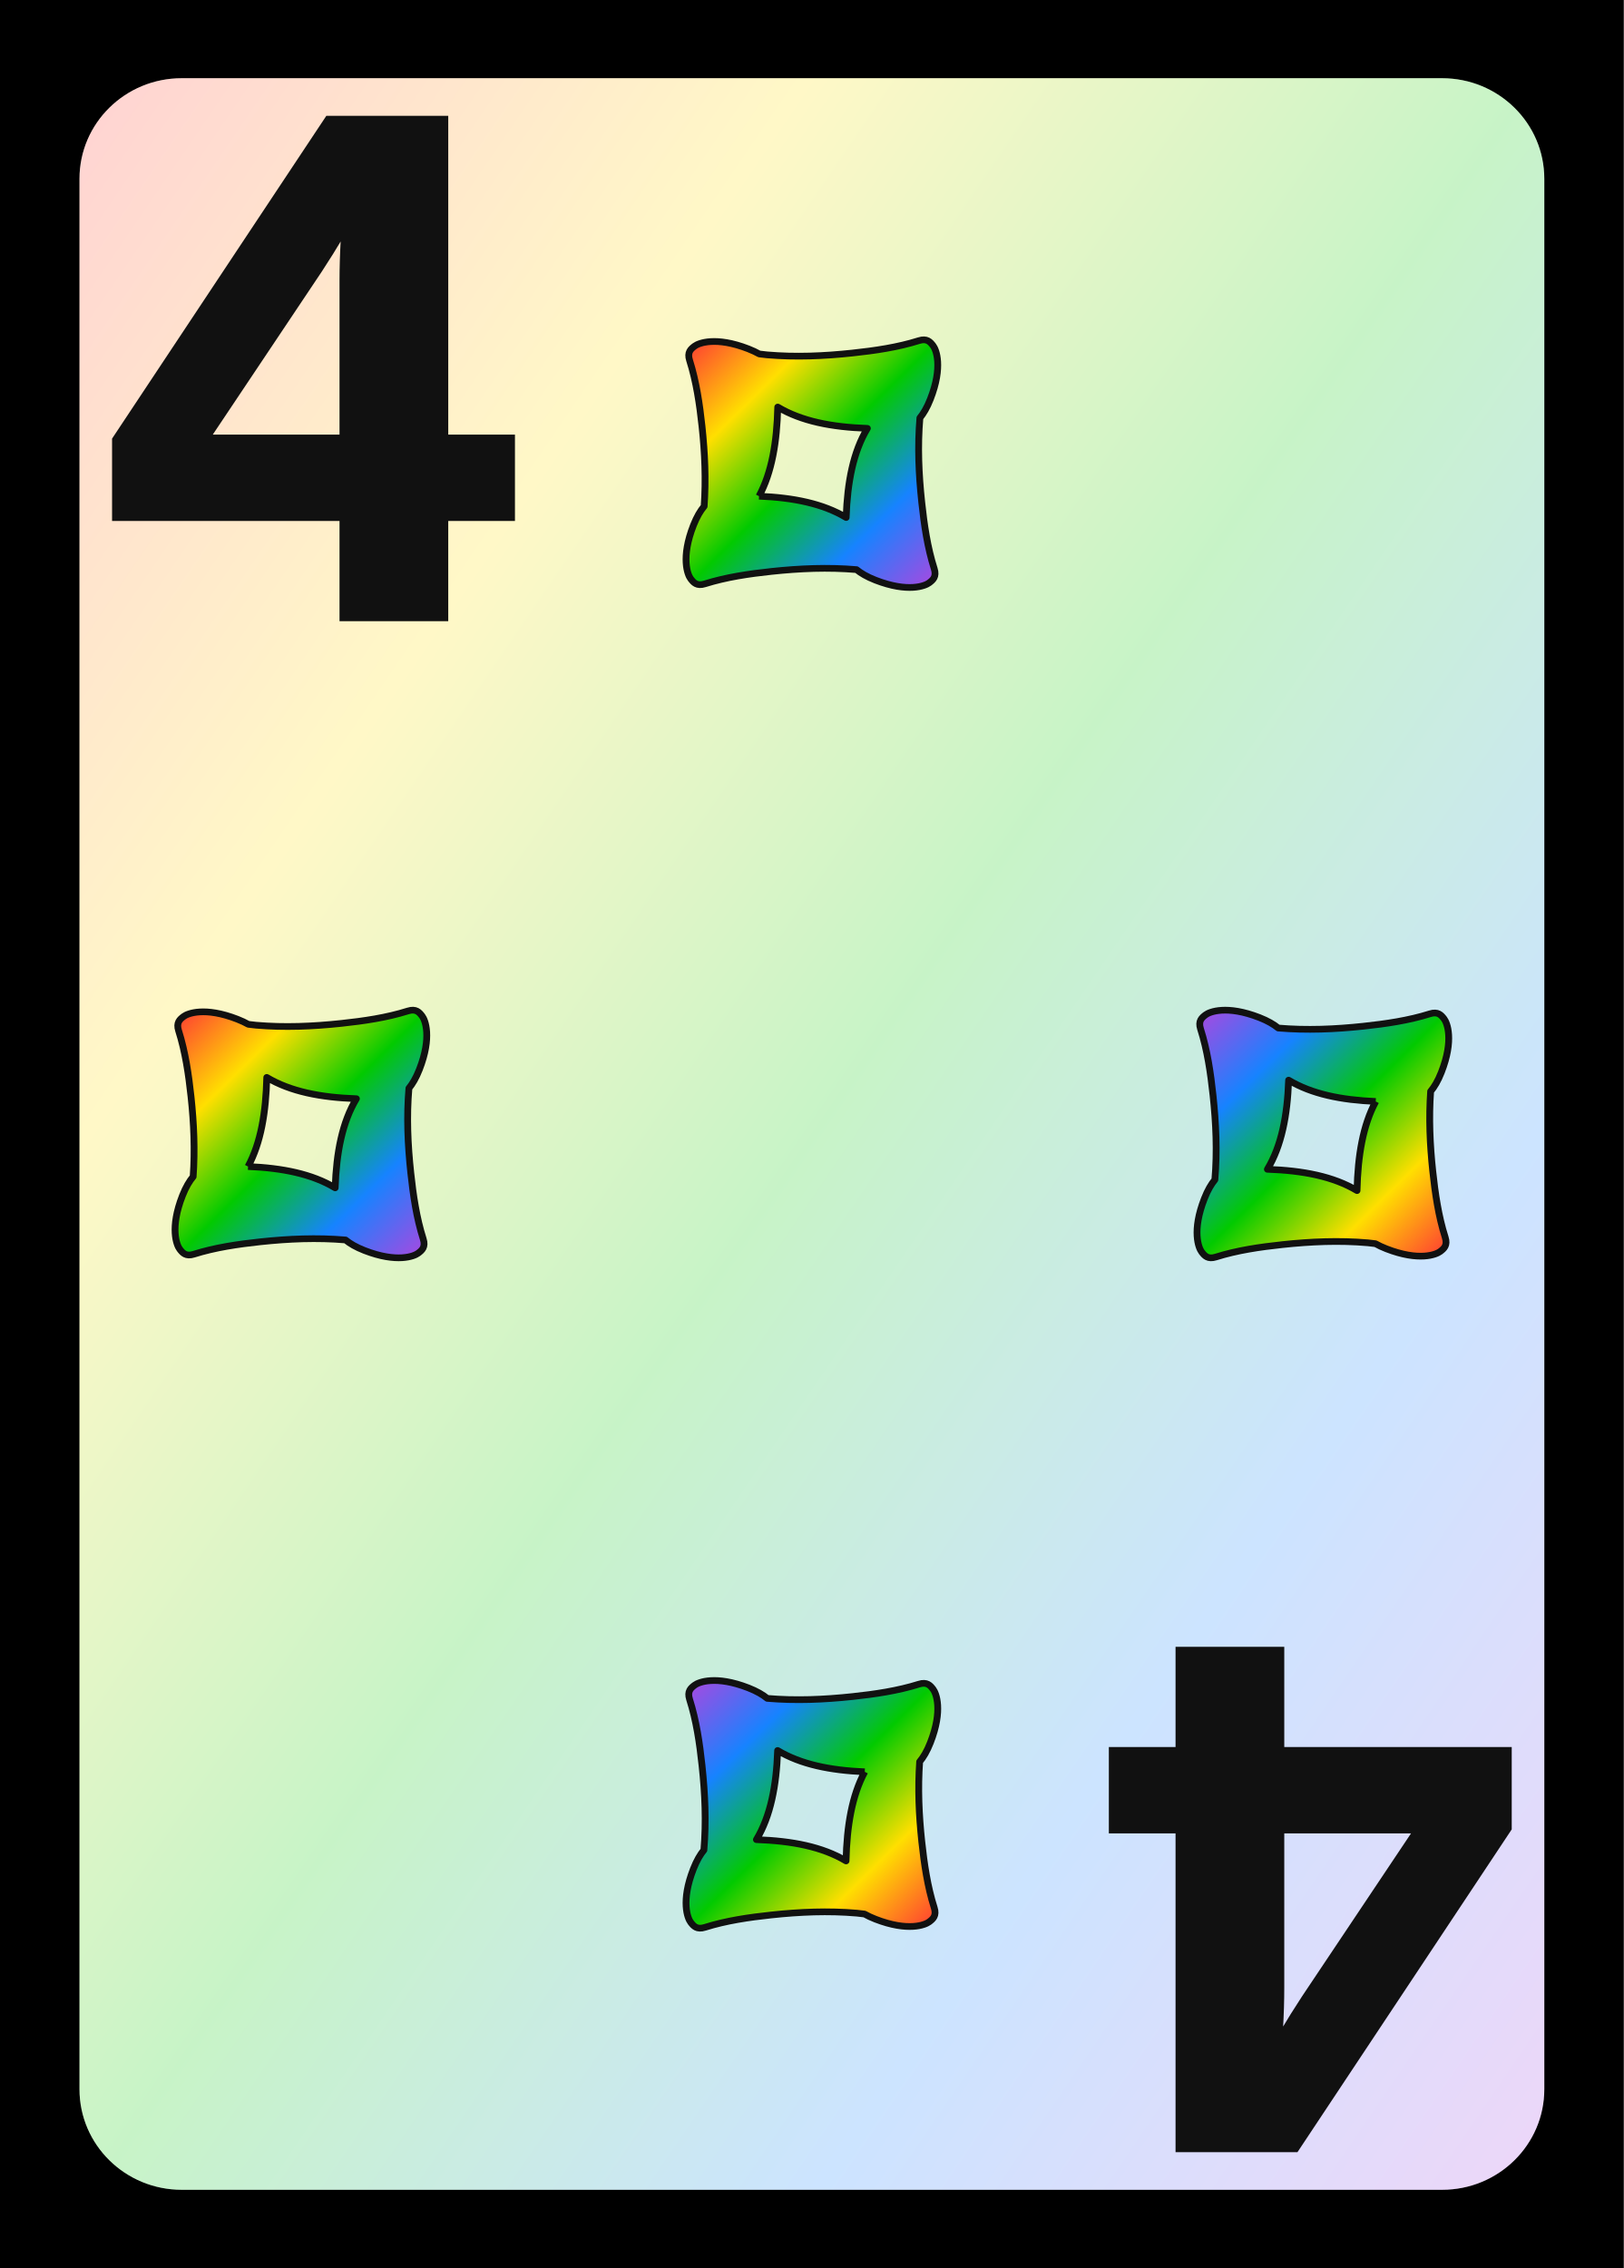
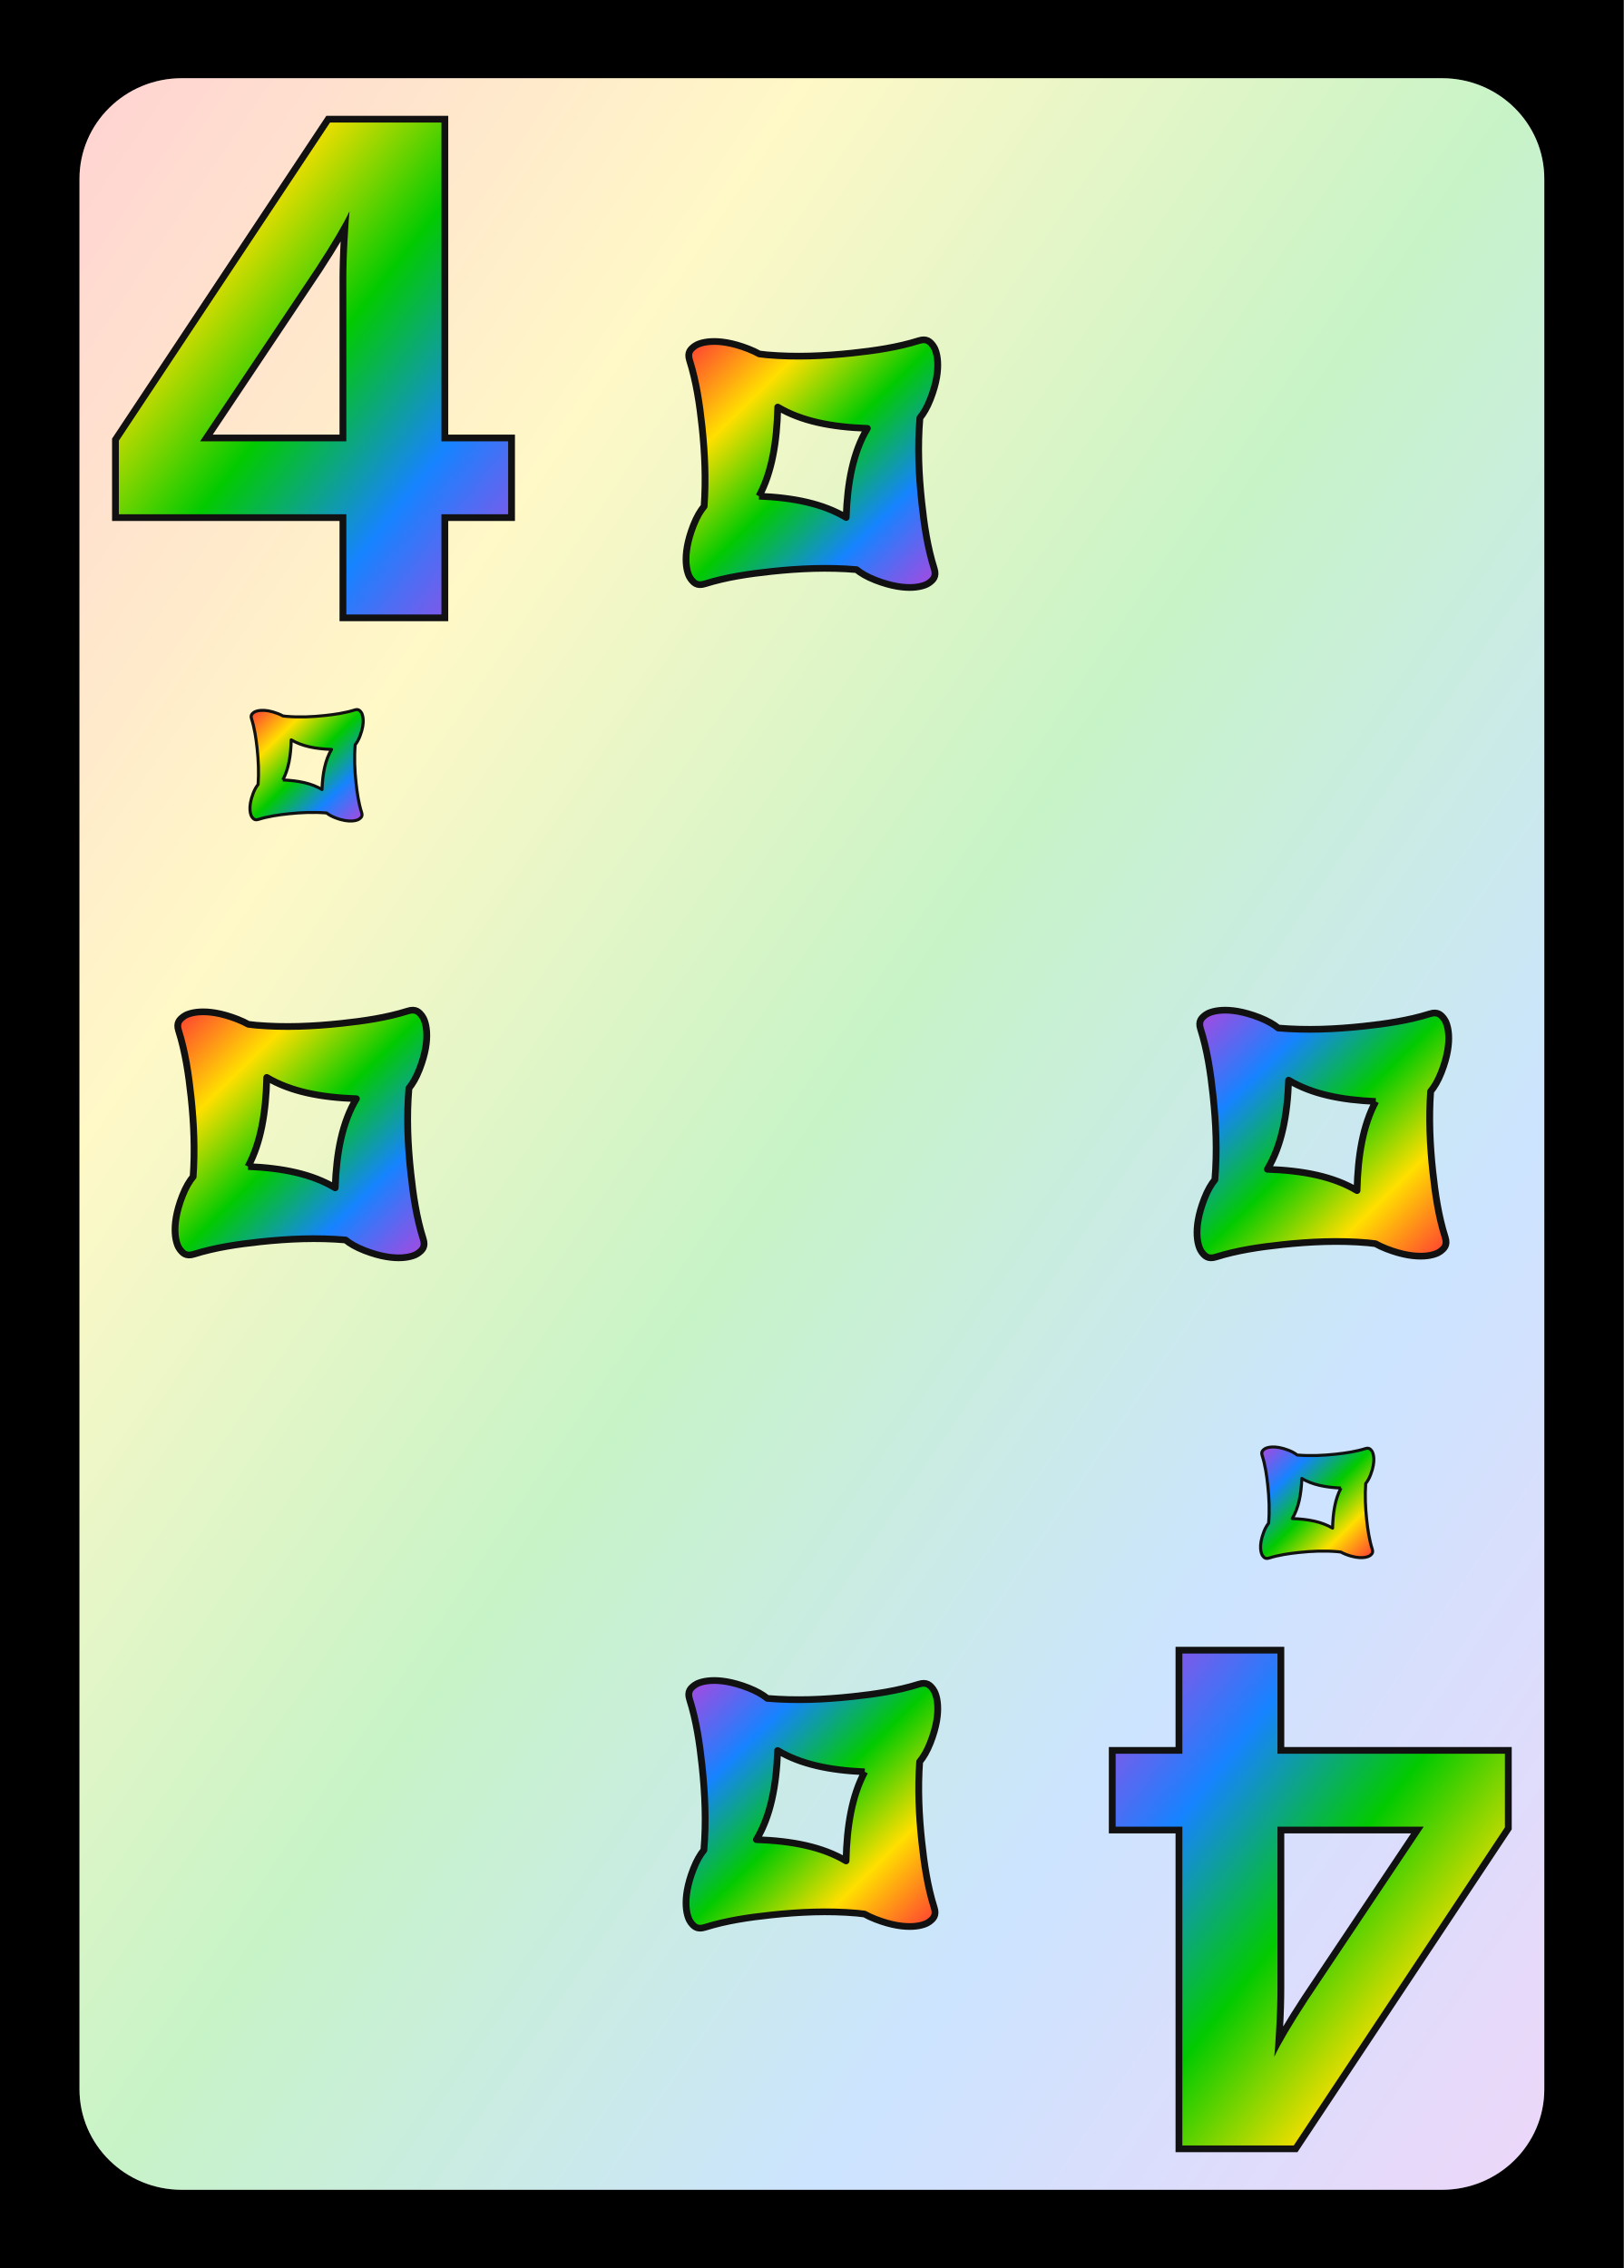
<svg xmlns="http://www.w3.org/2000/svg" width="63mm" height="88mm" viewBox="0 0 286 406" preserveAspectRatio="none" role="img" aria-labelledby="title">
  <defs>
    <linearGradient id="rainbow" x1="0" y1="0" x2="1" y2="1">
      <stop offset="0" stop-color="#ff3535" />
      <stop offset=".25" stop-color="#ffdf00" />
      <stop offset=".5" stop-color="#02ca00" />
      <stop offset=".75" stop-color="#1683ff" />
      <stop offset="1" stop-color="#ae46df" />
    </linearGradient>
  </defs>
  <rect width="286" height="406" fill="#000" />
  <rect x="14" y="14" width="258" height="378" rx="18" fill="white" />
  <rect x="14" y="14" width="258" height="378" rx="18" fill="url(#rainbow)" fill-opacity="0.22" />
-   <text x="19" y="110" font-family="Arial,Helvetica,sans-serif" font-size="128" font-weight="700" fill="#111" stroke="#111" stroke-width="2.4" paint-order="stroke fill">4</text>
+   <text x="19" y="110" font-family="Arial,Helvetica,sans-serif" font-size="128" font-weight="700" fill="url(#rainbow)" stroke="#111" stroke-width="2.4" paint-order="stroke fill">4</text>
+   <g class="corner-suit-icon">
+     <g transform="translate(54 137) rotate(0) scale(0.18)">
+       <path d="M-23.281 14.563C-17.64 3.904 -15.397 -9.591 -15.033 -25.325C-4.63 -18.997 8.713 -16.345 24.43 -15.792C18.217 -5.273 15.623 8.216 15.083 24.097C4.925 17.896 -8.029 15.206 -23.281 14.563M48.383 17.425C47.039 4.788 46.493 -7.81 47.56 -20.479C49.118 -22.406 50.708 -25.083 52.159 -28.855C57.788 -43.425 54.691 -51.019 53.39 -52.761C52.09 -54.51 50.664 -56.189 47.127 -55.057C37.729 -52.042 27.659 -50.567 17.878 -49.505C5.339 -48.144 -7.174 -47.584 -19.763 -48.691C-20.856 -48.786 -22.012 -48.932 -23.168 -49.092C-24.538 -49.874 -26.121 -50.644 -27.986 -51.381C-42.378 -57.073 -49.879 -53.938 -51.6 -52.621C-53.328 -51.305 -54.986 -49.861 -53.868 -46.287C-50.891 -36.773 -49.433 -26.572 -48.384 -16.682C-47.121 -4.758 -46.612 7.141 -47.448 19.085C-49.044 21.018 -50.671 23.727 -52.16 27.588C-57.788 42.158 -54.691 49.758 -53.385 51.501C-52.084 53.249 -50.664 54.928 -47.128 53.79C-37.73 50.782 -27.66 49.3 -17.885 48.238C-5.371 46.883 7.111 46.33 19.656 47.424C21.566 49.014 24.223 50.636 27.98 52.124C42.372 57.816 49.879 54.681 51.594 53.364C53.327 52.047 54.98 50.604 53.868 47.03C50.884 37.516 49.426 27.314 48.383 17.425Z" fill="url(#rainbow)" stroke="#111" stroke-width="3" stroke-linejoin="round" />
+     </g>
+   </g>
  <g transform="translate(286 406) rotate(180)">
-     <text x="19" y="110" font-family="Arial,Helvetica,sans-serif" font-size="128" font-weight="700" fill="#111" stroke="#111" stroke-width="2.4" paint-order="stroke fill">4</text>
+     <text x="19" y="110" font-family="Arial,Helvetica,sans-serif" font-size="128" font-weight="700" fill="url(#rainbow)" stroke="#111" stroke-width="2.4" paint-order="stroke fill">4</text>
+     <g class="corner-suit-icon">
+       <g transform="translate(54 137) rotate(0) scale(0.18)">
+         <path d="M-23.281 14.563C-17.64 3.904 -15.397 -9.591 -15.033 -25.325C-4.63 -18.997 8.713 -16.345 24.43 -15.792C18.217 -5.273 15.623 8.216 15.083 24.097C4.925 17.896 -8.029 15.206 -23.281 14.563M48.383 17.425C47.039 4.788 46.493 -7.81 47.56 -20.479C49.118 -22.406 50.708 -25.083 52.159 -28.855C57.788 -43.425 54.691 -51.019 53.39 -52.761C52.09 -54.51 50.664 -56.189 47.127 -55.057C37.729 -52.042 27.659 -50.567 17.878 -49.505C5.339 -48.144 -7.174 -47.584 -19.763 -48.691C-20.856 -48.786 -22.012 -48.932 -23.168 -49.092C-24.538 -49.874 -26.121 -50.644 -27.986 -51.381C-42.378 -57.073 -49.879 -53.938 -51.6 -52.621C-53.328 -51.305 -54.986 -49.861 -53.868 -46.287C-50.891 -36.773 -49.433 -26.572 -48.384 -16.682C-47.121 -4.758 -46.612 7.141 -47.448 19.085C-49.044 21.018 -50.671 23.727 -52.16 27.588C-57.788 42.158 -54.691 49.758 -53.385 51.501C-52.084 53.249 -50.664 54.928 -47.128 53.79C-37.73 50.782 -27.66 49.3 -17.885 48.238C-5.371 46.883 7.111 46.33 19.656 47.424C21.566 49.014 24.223 50.636 27.98 52.124C42.372 57.816 49.879 54.681 51.594 53.364C53.327 52.047 54.98 50.604 53.868 47.03C50.884 37.516 49.426 27.314 48.383 17.425Z" fill="url(#rainbow)" stroke="#111" stroke-width="3" stroke-linejoin="round" />
+       </g>
+     </g>
  </g>
  <g transform="translate(143 83) rotate(0) scale(0.4)">
    <path d="M-23.281 14.563C-17.64 3.904 -15.397 -9.591 -15.033 -25.325C-4.63 -18.997 8.713 -16.345 24.43 -15.792C18.217 -5.273 15.623 8.216 15.083 24.097C4.925 17.896 -8.029 15.206 -23.281 14.563M48.383 17.425C47.039 4.788 46.493 -7.81 47.56 -20.479C49.118 -22.406 50.708 -25.083 52.159 -28.855C57.788 -43.425 54.691 -51.019 53.39 -52.761C52.09 -54.51 50.664 -56.189 47.127 -55.057C37.729 -52.042 27.659 -50.567 17.878 -49.505C5.339 -48.144 -7.174 -47.584 -19.763 -48.691C-20.856 -48.786 -22.012 -48.932 -23.168 -49.092C-24.538 -49.874 -26.121 -50.644 -27.986 -51.381C-42.378 -57.073 -49.879 -53.938 -51.6 -52.621C-53.328 -51.305 -54.986 -49.861 -53.868 -46.287C-50.891 -36.773 -49.433 -26.572 -48.384 -16.682C-47.121 -4.758 -46.612 7.141 -47.448 19.085C-49.044 21.018 -50.671 23.727 -52.16 27.588C-57.788 42.158 -54.691 49.758 -53.385 51.501C-52.084 53.249 -50.664 54.928 -47.128 53.79C-37.73 50.782 -27.66 49.3 -17.885 48.238C-5.371 46.883 7.111 46.33 19.656 47.424C21.566 49.014 24.223 50.636 27.98 52.124C42.372 57.816 49.879 54.681 51.594 53.364C53.327 52.047 54.98 50.604 53.868 47.03C50.884 37.516 49.426 27.314 48.383 17.425Z" fill="url(#rainbow)" stroke="#111" stroke-width="3" stroke-linejoin="round" />
  </g>
  <g transform="translate(143 323) rotate(180) scale(0.4)">
    <path d="M-23.281 14.563C-17.64 3.904 -15.397 -9.591 -15.033 -25.325C-4.63 -18.997 8.713 -16.345 24.43 -15.792C18.217 -5.273 15.623 8.216 15.083 24.097C4.925 17.896 -8.029 15.206 -23.281 14.563M48.383 17.425C47.039 4.788 46.493 -7.81 47.56 -20.479C49.118 -22.406 50.708 -25.083 52.159 -28.855C57.788 -43.425 54.691 -51.019 53.39 -52.761C52.09 -54.51 50.664 -56.189 47.127 -55.057C37.729 -52.042 27.659 -50.567 17.878 -49.505C5.339 -48.144 -7.174 -47.584 -19.763 -48.691C-20.856 -48.786 -22.012 -48.932 -23.168 -49.092C-24.538 -49.874 -26.121 -50.644 -27.986 -51.381C-42.378 -57.073 -49.879 -53.938 -51.6 -52.621C-53.328 -51.305 -54.986 -49.861 -53.868 -46.287C-50.891 -36.773 -49.433 -26.572 -48.384 -16.682C-47.121 -4.758 -46.612 7.141 -47.448 19.085C-49.044 21.018 -50.671 23.727 -52.16 27.588C-57.788 42.158 -54.691 49.758 -53.385 51.501C-52.084 53.249 -50.664 54.928 -47.128 53.79C-37.73 50.782 -27.66 49.3 -17.885 48.238C-5.371 46.883 7.111 46.33 19.656 47.424C21.566 49.014 24.223 50.636 27.98 52.124C42.372 57.816 49.879 54.681 51.594 53.364C53.327 52.047 54.98 50.604 53.868 47.03C50.884 37.516 49.426 27.314 48.383 17.425Z" fill="url(#rainbow)" stroke="#111" stroke-width="3" stroke-linejoin="round" />
  </g>
  <g transform="translate(53 203) rotate(0) scale(0.4)">
    <path d="M-23.281 14.563C-17.64 3.904 -15.397 -9.591 -15.033 -25.325C-4.63 -18.997 8.713 -16.345 24.43 -15.792C18.217 -5.273 15.623 8.216 15.083 24.097C4.925 17.896 -8.029 15.206 -23.281 14.563M48.383 17.425C47.039 4.788 46.493 -7.81 47.56 -20.479C49.118 -22.406 50.708 -25.083 52.159 -28.855C57.788 -43.425 54.691 -51.019 53.39 -52.761C52.09 -54.51 50.664 -56.189 47.127 -55.057C37.729 -52.042 27.659 -50.567 17.878 -49.505C5.339 -48.144 -7.174 -47.584 -19.763 -48.691C-20.856 -48.786 -22.012 -48.932 -23.168 -49.092C-24.538 -49.874 -26.121 -50.644 -27.986 -51.381C-42.378 -57.073 -49.879 -53.938 -51.6 -52.621C-53.328 -51.305 -54.986 -49.861 -53.868 -46.287C-50.891 -36.773 -49.433 -26.572 -48.384 -16.682C-47.121 -4.758 -46.612 7.141 -47.448 19.085C-49.044 21.018 -50.671 23.727 -52.16 27.588C-57.788 42.158 -54.691 49.758 -53.385 51.501C-52.084 53.249 -50.664 54.928 -47.128 53.79C-37.73 50.782 -27.66 49.3 -17.885 48.238C-5.371 46.883 7.111 46.33 19.656 47.424C21.566 49.014 24.223 50.636 27.98 52.124C42.372 57.816 49.879 54.681 51.594 53.364C53.327 52.047 54.98 50.604 53.868 47.03C50.884 37.516 49.426 27.314 48.383 17.425Z" fill="url(#rainbow)" stroke="#111" stroke-width="3" stroke-linejoin="round" />
  </g>
  <g transform="translate(233 203) rotate(180) scale(0.4)">
    <path d="M-23.281 14.563C-17.64 3.904 -15.397 -9.591 -15.033 -25.325C-4.63 -18.997 8.713 -16.345 24.43 -15.792C18.217 -5.273 15.623 8.216 15.083 24.097C4.925 17.896 -8.029 15.206 -23.281 14.563M48.383 17.425C47.039 4.788 46.493 -7.81 47.56 -20.479C49.118 -22.406 50.708 -25.083 52.159 -28.855C57.788 -43.425 54.691 -51.019 53.39 -52.761C52.09 -54.51 50.664 -56.189 47.127 -55.057C37.729 -52.042 27.659 -50.567 17.878 -49.505C5.339 -48.144 -7.174 -47.584 -19.763 -48.691C-20.856 -48.786 -22.012 -48.932 -23.168 -49.092C-24.538 -49.874 -26.121 -50.644 -27.986 -51.381C-42.378 -57.073 -49.879 -53.938 -51.6 -52.621C-53.328 -51.305 -54.986 -49.861 -53.868 -46.287C-50.891 -36.773 -49.433 -26.572 -48.384 -16.682C-47.121 -4.758 -46.612 7.141 -47.448 19.085C-49.044 21.018 -50.671 23.727 -52.16 27.588C-57.788 42.158 -54.691 49.758 -53.385 51.501C-52.084 53.249 -50.664 54.928 -47.128 53.79C-37.73 50.782 -27.66 49.3 -17.885 48.238C-5.371 46.883 7.111 46.33 19.656 47.424C21.566 49.014 24.223 50.636 27.98 52.124C42.372 57.816 49.879 54.681 51.594 53.364C53.327 52.047 54.98 50.604 53.868 47.03C50.884 37.516 49.426 27.314 48.383 17.425Z" fill="url(#rainbow)" stroke="#111" stroke-width="3" stroke-linejoin="round" />
  </g>
</svg>
